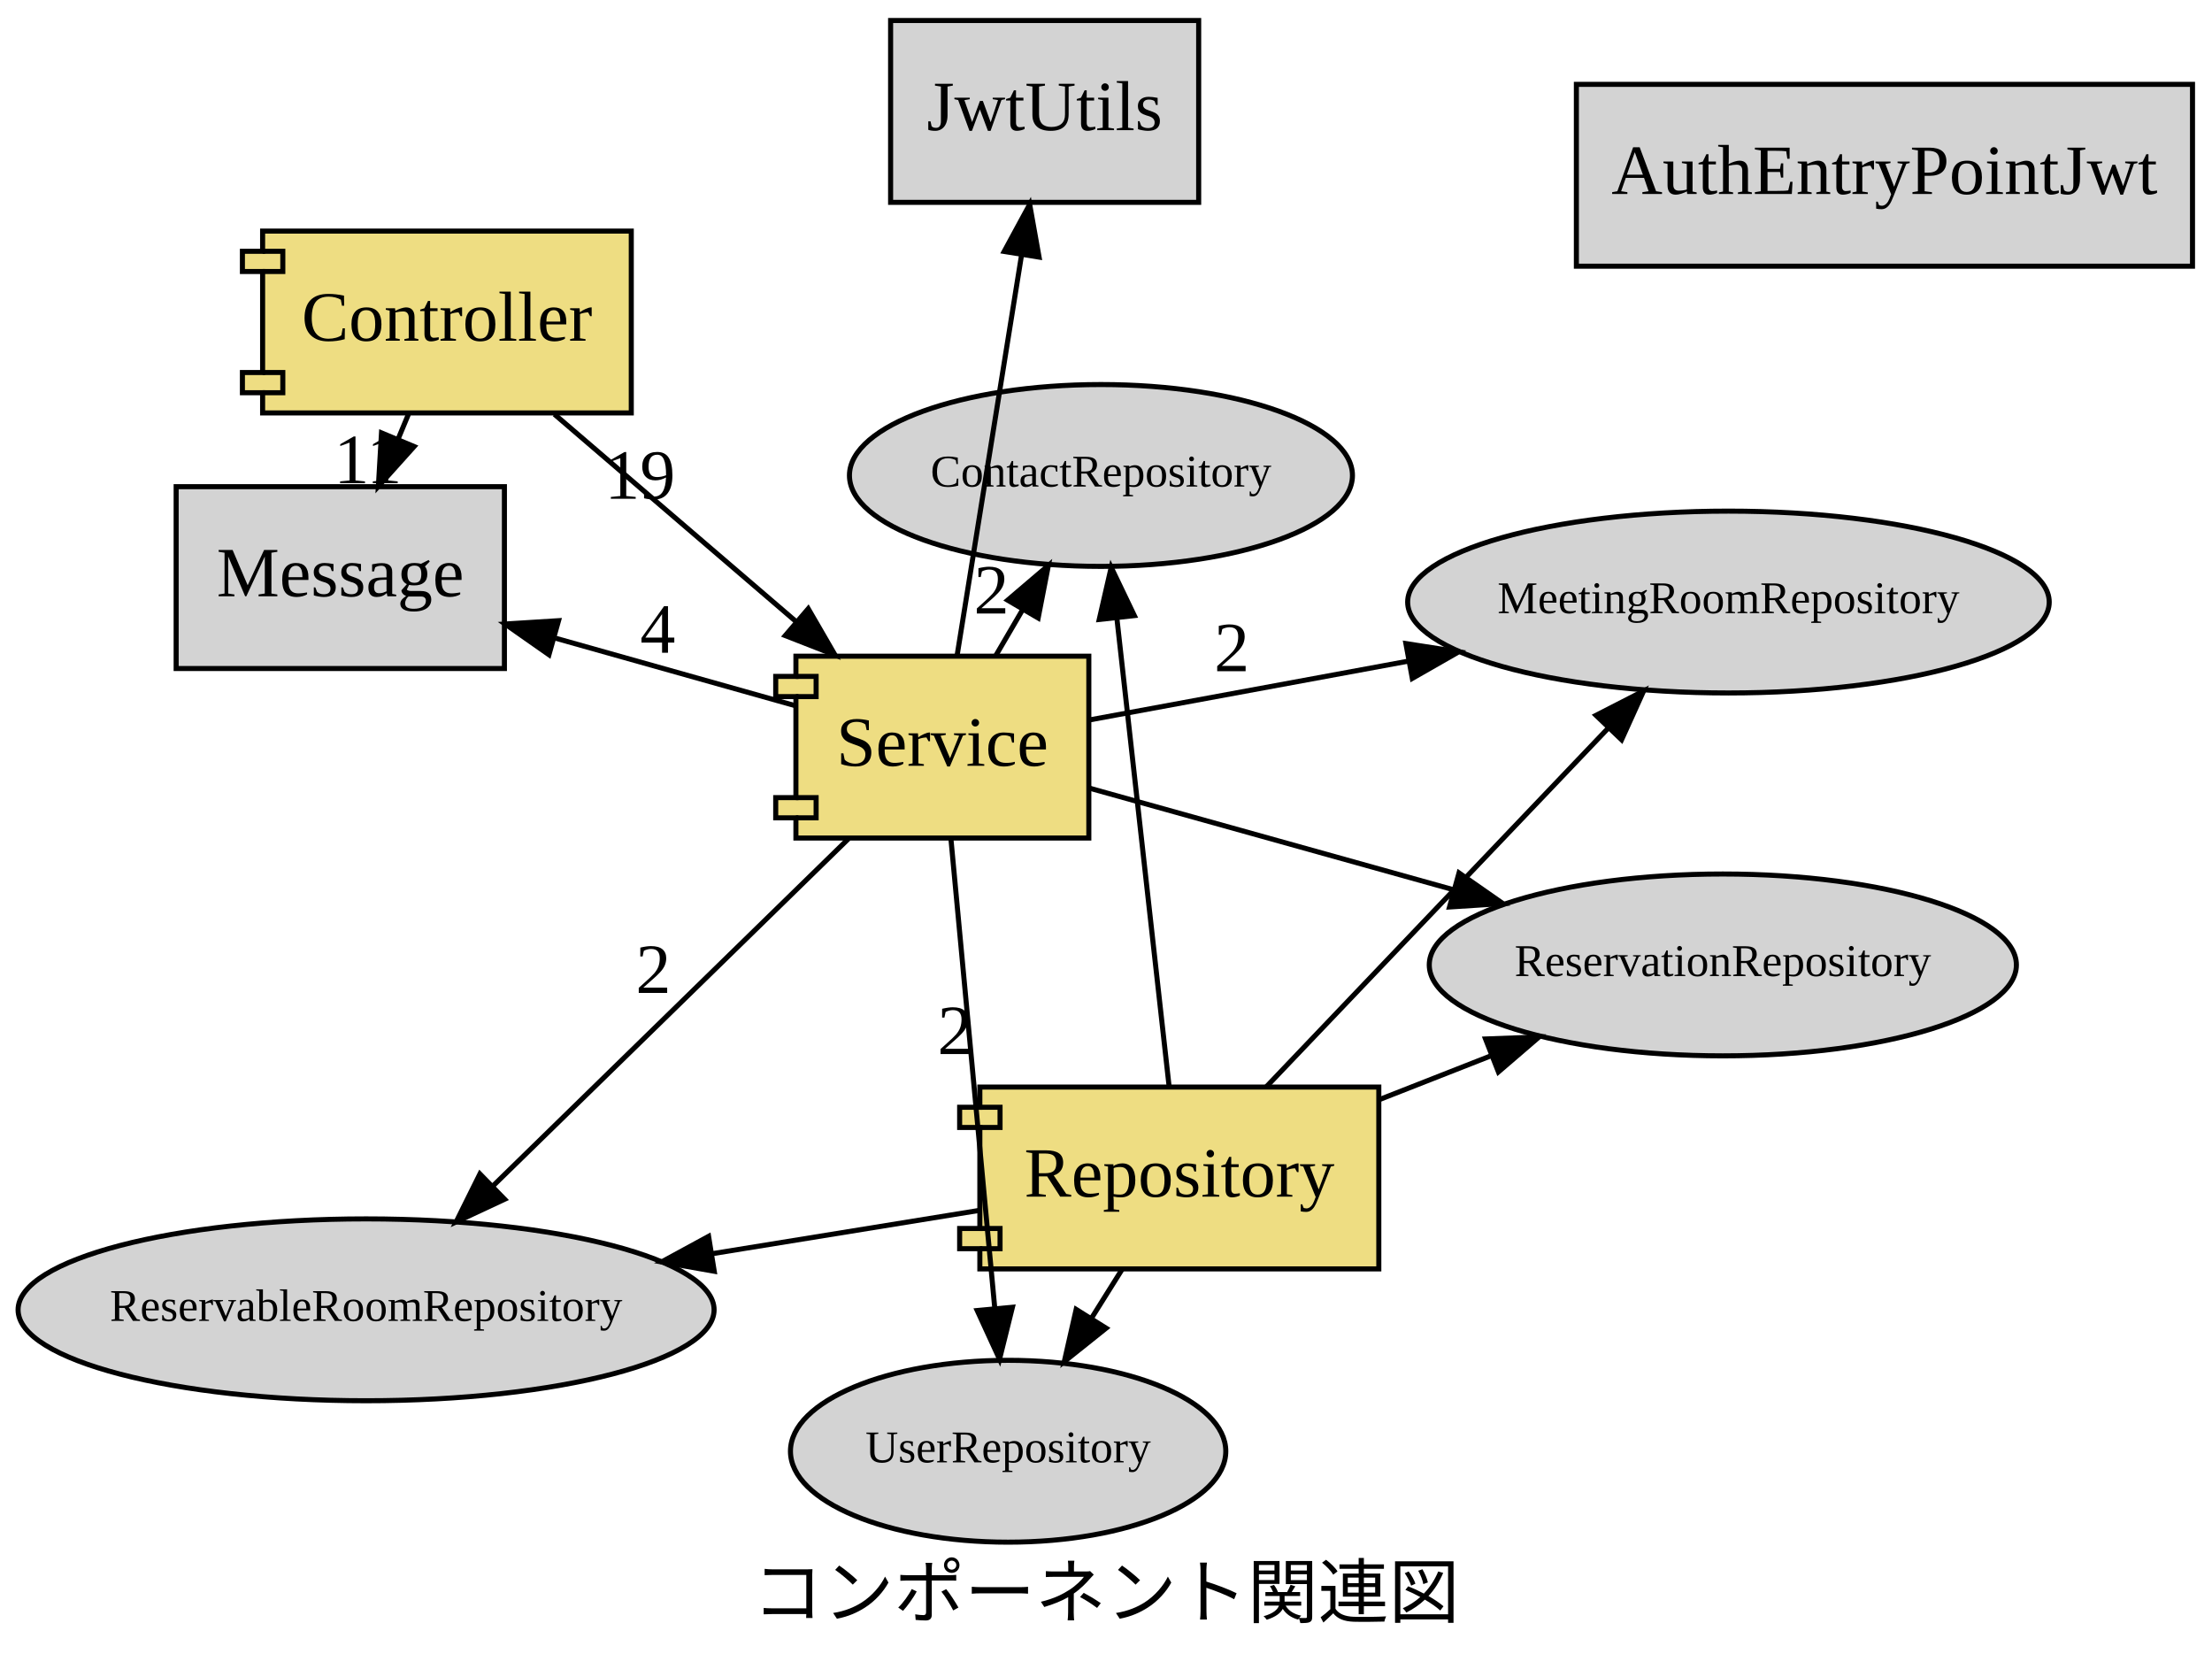
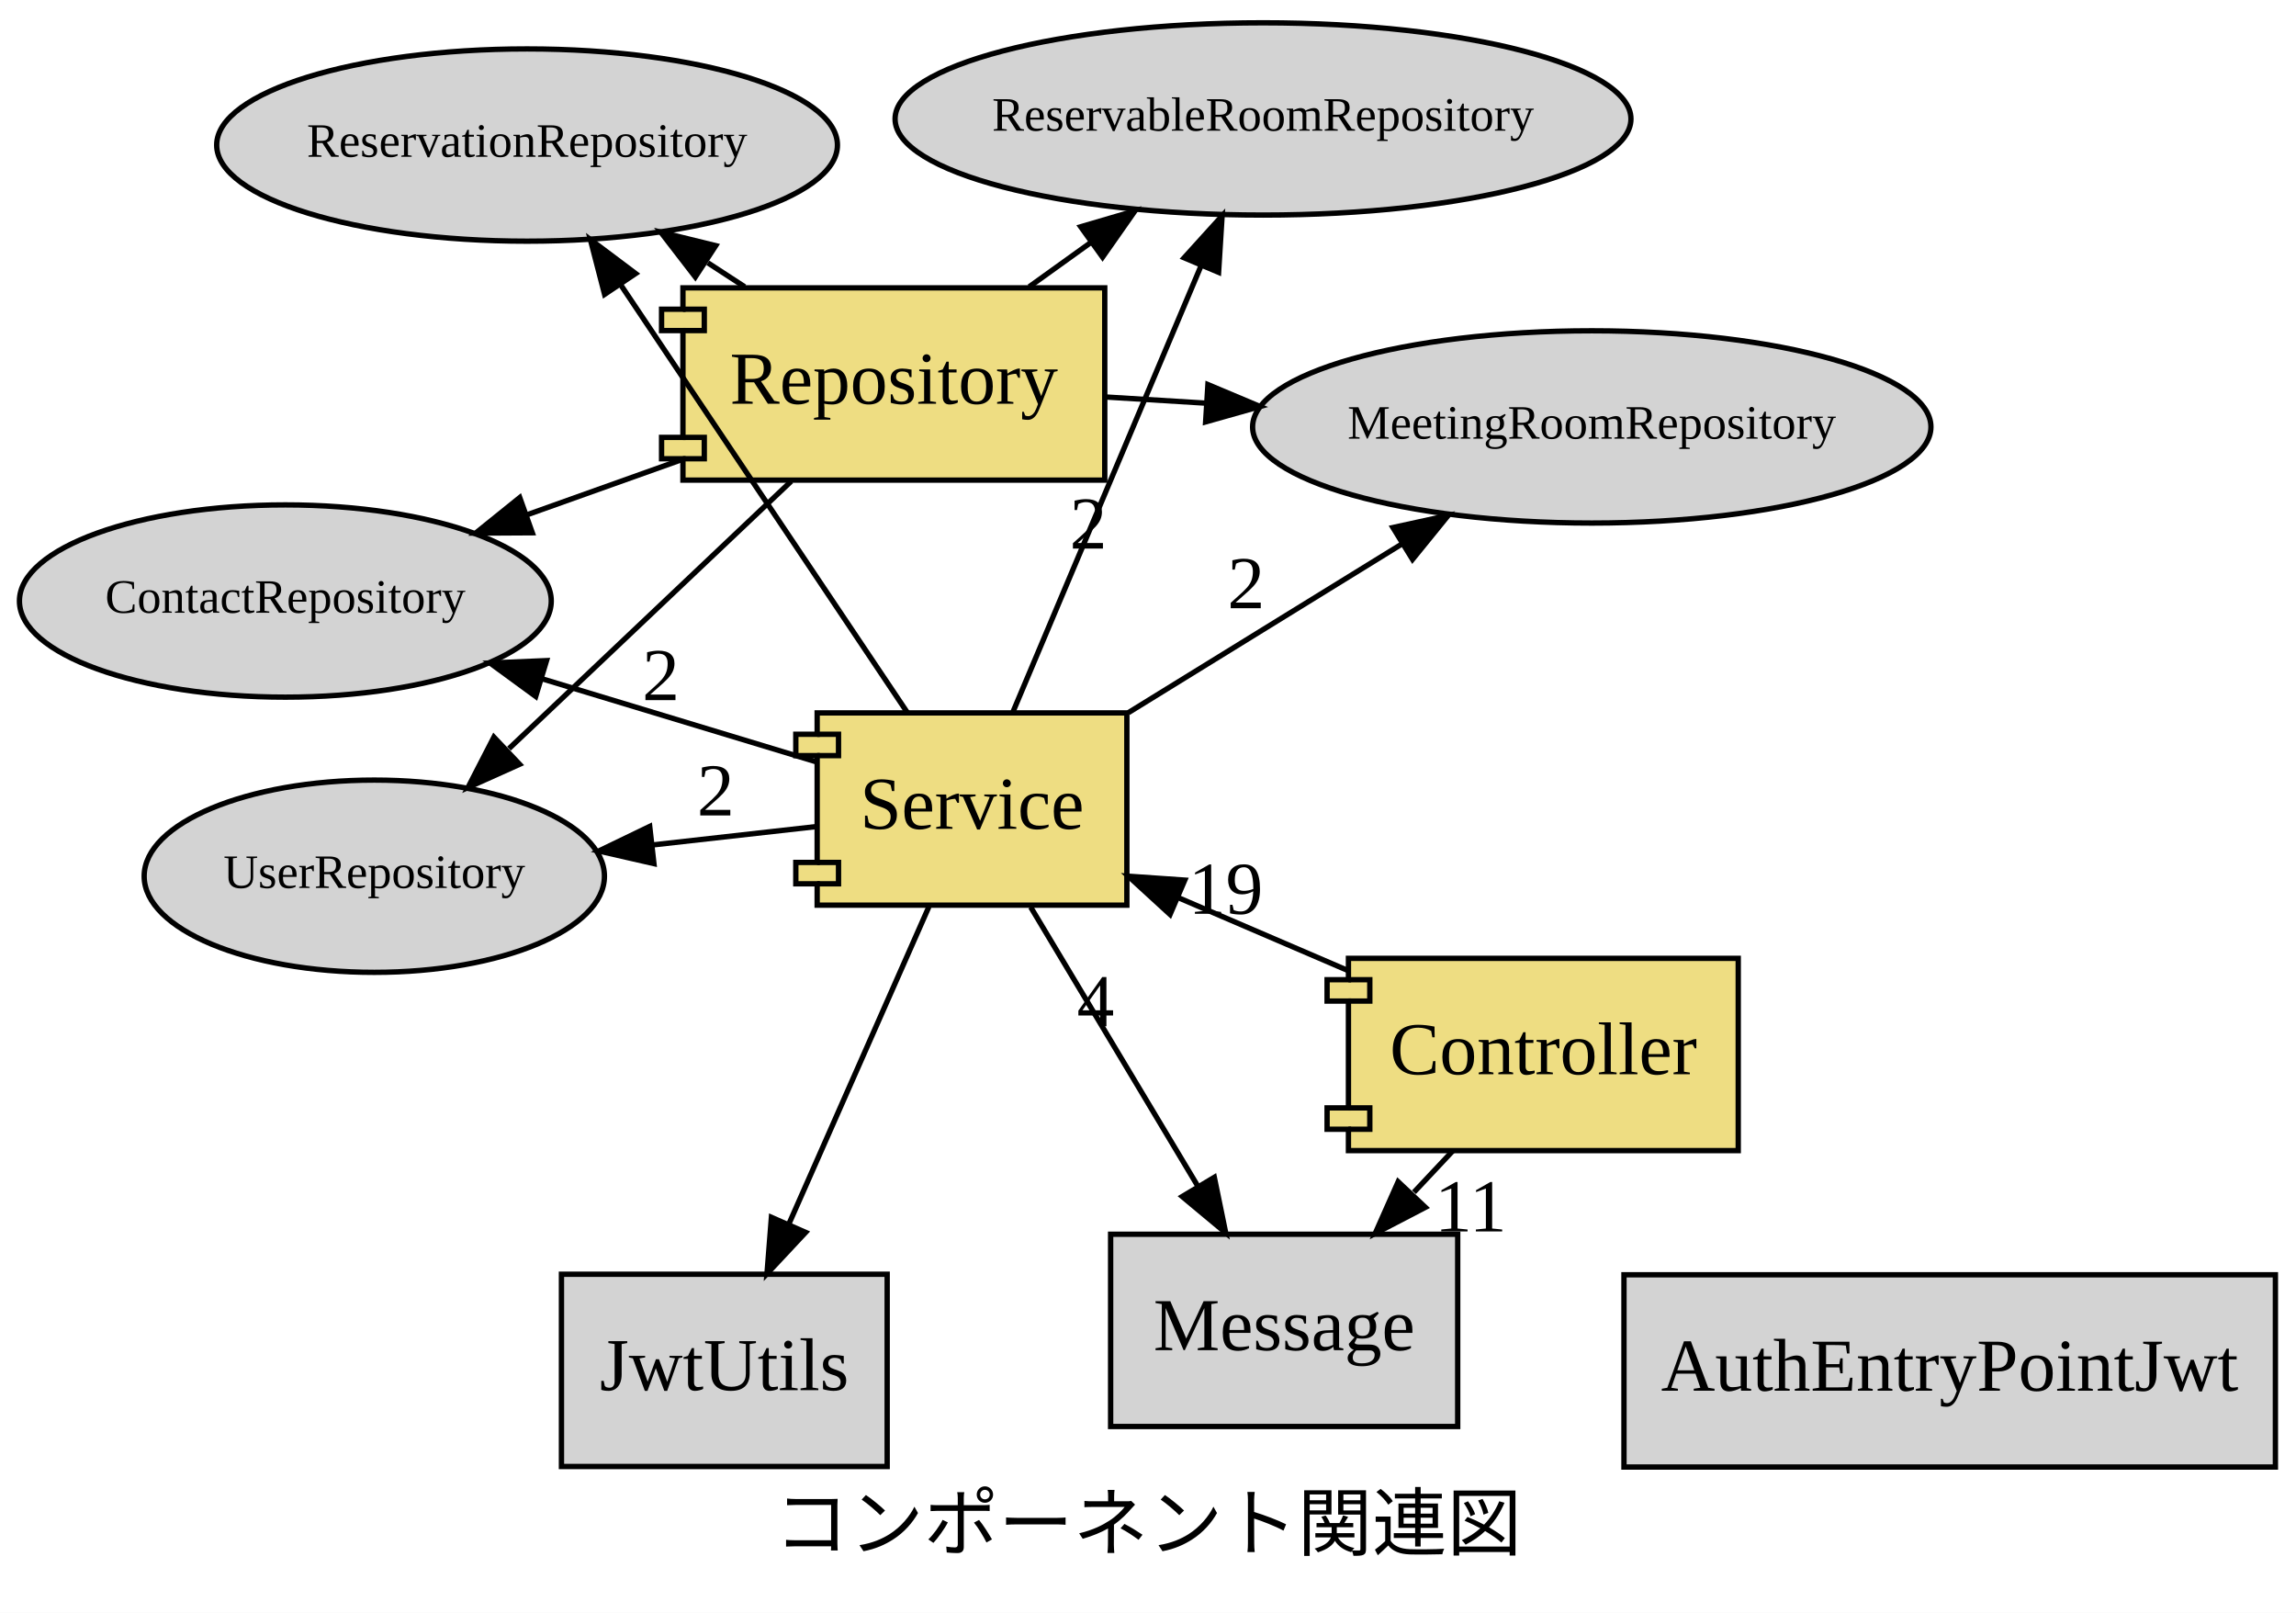
- <svg xmlns="http://www.w3.org/2000/svg" width="438pt" height="332pt" viewBox="0.00 0.00 438.00 332.00">
-   <g id="graph0" class="graph" transform="scale(1 1) rotate(0) translate(4 305)">
-     <polygon fill="white" stroke="transparent" points="-4,27 -4,-305 434,-305 434,27 -4,27" />
-     <text text-anchor="middle" x="215" y="15.2" font-family="Times New Roman,serif" font-size="14.00">コンポーネント関連図
+ <svg xmlns="http://www.w3.org/2000/svg" width="430pt" height="302pt" viewBox="0.00 0.00 430.00 302.00">
+   <g id="graph0" class="graph" transform="scale(1 1) rotate(0) translate(4 275)">
+     <polygon fill="white" stroke="transparent" points="-4,27 -4,-275 426,-275 426,27 -4,27" />
+     <text text-anchor="middle" x="211" y="15.2" font-family="Times New Roman,serif" font-size="14.00">コンポーネント関連図
        </text>
    <g id="node1" class="node">
-       <polygon fill="#eedd82" stroke="black" points="121,-259.25 48,-259.25 48,-255.25 44,-255.25 44,-251.25 48,-251.25 48,-231.25 44,-231.25 44,-227.25 48,-227.25 48,-223.25 121,-223.25 121,-259.25" />
-       <polyline fill="none" stroke="black" points="48,-255.25 52,-255.25 52,-251.25 48,-251.25 " />
-       <polyline fill="none" stroke="black" points="48,-231.25 52,-231.25 52,-227.25 48,-227.25 " />
-       <text text-anchor="middle" x="84.5" y="-237.55" font-family="Times New Roman,serif" font-size="14.00">
+       <polygon fill="#eedd82" stroke="black" points="202.9,-221.1 123.9,-221.1 123.9,-217.1 119.9,-217.1 119.9,-213.1 123.9,-213.1 123.9,-193.1 119.9,-193.1 119.9,-189.1 123.9,-189.1 123.9,-185.1 202.9,-185.1 202.9,-221.1" />
+       <polyline fill="none" stroke="black" points="123.9,-217.1 127.9,-217.1 127.9,-213.1 123.9,-213.1 " />
+       <polyline fill="none" stroke="black" points="123.9,-193.1 127.9,-193.1 127.9,-189.1 123.9,-189.1 " />
+       <text text-anchor="middle" x="163.4" y="-199.4" font-family="Times New Roman,serif" font-size="14.00">
+                 Repository
+             </text>
+     </g>
+     <g id="node2" class="node">
+       <ellipse fill="lightgrey" stroke="black" cx="49.44" cy="-162.46" rx="49.8" ry="18" />
+       <text text-anchor="middle" x="49.44" y="-160.26" font-family="Times New Roman,serif" font-size="9.00">
+                 ContactRepository
+             </text>
+     </g>
+     <g id="edge2" class="edge">
+       <path fill="none" stroke="black" d="M123.86,-189C114.41,-185.63 104.25,-182.01 94.57,-178.56" />
+       <polygon fill="black" stroke="black" points="95.69,-175.24 85.09,-175.18 93.34,-181.83 95.69,-175.24" />
+     </g>
+     <g id="node3" class="node">
+       <ellipse fill="lightgrey" stroke="black" cx="294.11" cy="-195.06" rx="63.52" ry="18" />
+       <text text-anchor="middle" x="294.11" y="-192.86" font-family="Times New Roman,serif" font-size="9.00">
+                 MeetingRoomRepository
+             </text>
+     </g>
+     <g id="edge13" class="edge">
+       <path fill="none" stroke="black" d="M202.97,-200.67C208.99,-200.3 215.35,-199.91 221.81,-199.51" />
+       <polygon fill="black" stroke="black" points="222.22,-202.99 231.99,-198.88 221.79,-196 222.22,-202.99" />
+     </g>
+     <g id="node4" class="node">
+       <ellipse fill="lightgrey" stroke="black" cx="94.71" cy="-247.84" rx="58.13" ry="18" />
+       <text text-anchor="middle" x="94.71" y="-245.64" font-family="Times New Roman,serif" font-size="9.00">
+                 ReservationRepository
+             </text>
+     </g>
+     <g id="edge5" class="edge">
+       <path fill="none" stroke="black" d="M135.46,-221.3C133.19,-222.78 130.87,-224.29 128.56,-225.79" />
+       <polygon fill="black" stroke="black" points="126.22,-223.14 119.75,-231.53 130.04,-229 126.22,-223.14" />
+     </g>
+     <g id="node5" class="node">
+       <ellipse fill="lightgrey" stroke="black" cx="232.54" cy="-252.73" rx="68.91" ry="18" />
+       <text text-anchor="middle" x="232.54" y="-250.53" font-family="Times New Roman,serif" font-size="9.00">
+                 ReservableRoomRepository
+             </text>
+     </g>
+     <g id="edge10" class="edge">
+       <path fill="none" stroke="black" d="M188.75,-221.3C192.5,-223.99 196.39,-226.78 200.25,-229.56" />
+       <polygon fill="black" stroke="black" points="198.4,-232.54 208.57,-235.52 202.49,-226.85 198.4,-232.54" />
+     </g>
+     <g id="node6" class="node">
+       <ellipse fill="lightgrey" stroke="black" cx="66.1" cy="-110.93" rx="43.1" ry="18" />
+       <text text-anchor="middle" x="66.1" y="-108.73" font-family="Times New Roman,serif" font-size="9.00">
+                 UserRepository
+             </text>
+     </g>
+     <g id="edge6" class="edge">
+       <path fill="none" stroke="black" d="M144.18,-184.89C129.04,-170.55 107.82,-150.45 91.32,-134.82" />
+       <polygon fill="black" stroke="black" points="93.31,-131.89 83.65,-127.55 88.5,-136.97 93.31,-131.89" />
+     </g>
+     <g id="node7" class="node">
+       <polygon fill="#eedd82" stroke="black" points="321.54,-95.55 248.54,-95.55 248.54,-91.55 244.54,-91.55 244.54,-87.55 248.54,-87.55 248.54,-67.55 244.54,-67.55 244.54,-63.55 248.54,-63.55 248.54,-59.55 321.54,-59.55 321.54,-95.55" />
+       <polyline fill="none" stroke="black" points="248.54,-91.55 252.54,-91.55 252.54,-87.55 248.54,-87.55 " />
+       <polyline fill="none" stroke="black" points="248.54,-67.55 252.54,-67.55 252.54,-63.55 248.54,-63.55 " />
+       <text text-anchor="middle" x="285.04" y="-73.85" font-family="Times New Roman,serif" font-size="14.00">
                Controller
            </text>
    </g>
-     <g id="node3" class="node">
-       <polygon fill="lightgrey" stroke="black" points="95.88,-208.65 30.88,-208.65 30.88,-172.65 95.88,-172.65 95.88,-208.65" />
-       <text text-anchor="middle" x="63.38" y="-186.95" font-family="Times New Roman,serif" font-size="14.00">
+     <g id="node8" class="node">
+       <polygon fill="#eedd82" stroke="black" points="207.04,-141.51 149.04,-141.51 149.04,-137.51 145.04,-137.51 145.04,-133.51 149.04,-133.51 149.04,-113.51 145.04,-113.51 145.04,-109.51 149.04,-109.51 149.04,-105.51 207.04,-105.51 207.04,-141.51" />
+       <polyline fill="none" stroke="black" points="149.04,-137.51 153.04,-137.51 153.04,-133.51 149.04,-133.51 " />
+       <polyline fill="none" stroke="black" points="149.04,-113.51 153.04,-113.51 153.04,-109.51 149.04,-109.51 " />
+       <text text-anchor="middle" x="178.04" y="-119.81" font-family="Times New Roman,serif" font-size="14.00">
+                 Service
+             </text>
+     </g>
+     <g id="edge1" class="edge">
+       <path fill="none" stroke="black" d="M248.51,-93.24C238.22,-97.66 227,-102.48 216.59,-106.95" />
+       <polygon fill="black" stroke="black" points="215.13,-103.77 207.32,-110.93 217.89,-110.2 215.13,-103.77" />
+       <text text-anchor="middle" x="225.55" y="-103.89" font-family="Times New Roman,serif" font-size="14.00">19
+             </text>
+     </g>
+     <g id="node9" class="node">
+       <polygon fill="lightgrey" stroke="black" points="269,-43.89 204,-43.89 204,-7.89 269,-7.89 269,-43.89" />
+       <text text-anchor="middle" x="236.5" y="-22.19" font-family="Times New Roman,serif" font-size="14.00">
                Message
            </text>
    </g>
    <g id="edge11" class="edge">
-       <path fill="none" stroke="black" d="M76.87,-222.98C76.21,-221.39 75.52,-219.75 74.84,-218.1" />
-       <polygon fill="black" stroke="black" points="78,-216.6 70.92,-208.72 71.54,-219.3 78,-216.6" />
-       <text text-anchor="middle" x="68.85" y="-209.34" font-family="Times New Roman,serif" font-size="14.00">11
+       <path fill="none" stroke="black" d="M268.06,-59.48C265.71,-56.98 263.26,-54.37 260.81,-51.76" />
+       <polygon fill="black" stroke="black" points="262.95,-48.93 253.55,-44.04 257.85,-53.72 262.95,-48.93" />
+       <text text-anchor="middle" x="271.43" y="-44.42" font-family="Times New Roman,serif" font-size="14.00">11
            </text>
    </g>
-     <g id="node6" class="node">
-       <polygon fill="#eedd82" stroke="black" points="211.6,-175.09 153.6,-175.09 153.6,-171.09 149.6,-171.09 149.6,-167.09 153.6,-167.09 153.6,-147.09 149.6,-147.09 149.6,-143.09 153.6,-143.09 153.6,-139.09 211.6,-139.09 211.6,-175.09" />
-       <polyline fill="none" stroke="black" points="153.6,-171.09 157.6,-171.09 157.6,-167.09 153.6,-167.09 " />
-       <polyline fill="none" stroke="black" points="153.6,-147.09 157.6,-147.09 157.6,-143.09 153.6,-143.09 " />
-       <text text-anchor="middle" x="182.6" y="-153.39" font-family="Times New Roman,serif" font-size="14.00">
-                 Service
+     <g id="edge14" class="edge">
+       <path fill="none" stroke="black" d="M148.86,-132.35C133.74,-136.93 114.89,-142.64 97.68,-147.85" />
+       <polygon fill="black" stroke="black" points="96.33,-144.6 87.78,-150.85 98.36,-151.3 96.33,-144.6" />
+       <text text-anchor="middle" x="119.77" y="-143.9" font-family="Times New Roman,serif" font-size="14.00">2
            </text>
    </g>
-     <g id="edge1" class="edge">
-       <path fill="none" stroke="black" d="M105.78,-222.99C119.8,-210.97 138.32,-195.08 153.66,-181.92" />
-       <polygon fill="black" stroke="black" points="156.04,-184.49 161.35,-175.32 151.49,-179.17 156.04,-184.49" />
-       <text text-anchor="middle" x="122.72" y="-206.26" font-family="Times New Roman,serif" font-size="14.00">19
+     <g id="edge9" class="edge">
+       <path fill="none" stroke="black" d="M207.33,-141.56C222.85,-151.14 242.05,-162.97 258.44,-173.07" />
+       <polygon fill="black" stroke="black" points="256.87,-176.22 267.22,-178.48 260.54,-170.26 256.87,-176.22" />
+       <text text-anchor="middle" x="229.38" y="-161.12" font-family="Times New Roman,serif" font-size="14.00">2
            </text>
    </g>
-     <g id="node2" class="node">
-       <polygon fill="#eedd82" stroke="black" points="269.02,-89.79 190.02,-89.79 190.02,-85.79 186.02,-85.79 186.02,-81.79 190.02,-81.79 190.02,-61.79 186.02,-61.79 186.02,-57.79 190.02,-57.79 190.02,-53.79 269.02,-53.79 269.02,-89.79" />
-       <polyline fill="none" stroke="black" points="190.02,-85.79 194.02,-85.79 194.02,-81.79 190.02,-81.79 " />
-       <polyline fill="none" stroke="black" points="190.02,-61.79 194.02,-61.79 194.02,-57.79 190.02,-57.79 " />
-       <text text-anchor="middle" x="229.52" y="-68.09" font-family="Times New Roman,serif" font-size="14.00">
-                 Repository
+     <g id="edge3" class="edge">
+       <path fill="none" stroke="black" d="M165.92,-141.59C151.77,-162.7 128.25,-197.79 112.14,-221.83" />
+       <polygon fill="black" stroke="black" points="109.23,-219.88 106.57,-230.14 115.04,-223.78 109.23,-219.88" />
+     </g>
+     <g id="edge7" class="edge">
+       <path fill="none" stroke="black" d="M185.73,-141.75C194.9,-163.49 210.31,-200.04 220.93,-225.22" />
+       <polygon fill="black" stroke="black" points="217.77,-226.73 224.88,-234.58 224.22,-224.01 217.77,-226.73" />
+       <text text-anchor="middle" x="199.83" y="-172.28" font-family="Times New Roman,serif" font-size="14.00">2
            </text>
    </g>
-     <g id="node7" class="node">
-       <ellipse fill="lightgrey" stroke="black" cx="214" cy="-210.87" rx="49.8" ry="18" />
-       <text text-anchor="middle" x="214" y="-208.67" font-family="Times New Roman,serif" font-size="9.00">
-                 ContactRepository
+     <g id="edge8" class="edge">
+       <path fill="none" stroke="black" d="M148.92,-120.23C139.49,-119.18 128.74,-117.97 118.17,-116.78" />
+       <polygon fill="black" stroke="black" points="118.47,-113.29 108.14,-115.65 117.68,-120.25 118.47,-113.29" />
+       <text text-anchor="middle" x="130.04" y="-122.31" font-family="Times New Roman,serif" font-size="14.00">2
            </text>
    </g>
-     <g id="edge2" class="edge">
-       <path fill="none" stroke="black" d="M227.49,-89.97C224.86,-113.5 220.26,-154.76 217.17,-182.45" />
-       <polygon fill="black" stroke="black" points="213.66,-182.36 216.03,-192.68 220.61,-183.13 213.66,-182.36" />
-     </g>
-     <g id="node8" class="node">
-       <ellipse fill="lightgrey" stroke="black" cx="338.25" cy="-185.81" rx="63.52" ry="18" />
-       <text text-anchor="middle" x="338.25" y="-183.61" font-family="Times New Roman,serif" font-size="9.00">
-                 MeetingRoomRepository
+     <g id="edge4" class="edge">
+       <path fill="none" stroke="black" d="M189.03,-105.15C197.85,-90.42 210.36,-69.54 220.32,-52.91" />
+       <polygon fill="black" stroke="black" points="223.42,-54.55 225.55,-44.17 217.41,-50.95 223.42,-54.55" />
+       <text text-anchor="middle" x="201.18" y="-82.83" font-family="Times New Roman,serif" font-size="14.00">4
            </text>
    </g>
-     <g id="edge13" class="edge">
-       <path fill="none" stroke="black" d="M246.75,-89.85C264.99,-108.98 293.91,-139.31 314.35,-160.75" />
-       <polygon fill="black" stroke="black" points="312.03,-163.38 321.46,-168.21 317.09,-158.55 312.03,-163.38" />
-     </g>
-     <g id="node9" class="node">
-       <ellipse fill="lightgrey" stroke="black" cx="337.14" cy="-113.97" rx="58.13" ry="18" />
-       <text text-anchor="middle" x="337.14" y="-111.77" font-family="Times New Roman,serif" font-size="9.00">
-                 ReservationRepository
-             </text>
-     </g>
-     <g id="edge5" class="edge">
-       <path fill="none" stroke="black" d="M269.29,-87.37C276.37,-90.15 283.8,-93.06 291.03,-95.9" />
-       <polygon fill="black" stroke="black" points="290.15,-99.31 300.74,-99.7 292.7,-92.79 290.15,-99.31" />
-     </g>
-     <g id="node10" class="node">
-       <ellipse fill="lightgrey" stroke="black" cx="68.49" cy="-45.69" rx="68.91" ry="18" />
-       <text text-anchor="middle" x="68.49" y="-43.49" font-family="Times New Roman,serif" font-size="9.00">
-                 ReservableRoomRepository
-             </text>
-     </g>
-     <g id="edge10" class="edge">
-       <path fill="none" stroke="black" d="M189.71,-65.34C173.76,-62.75 154.91,-59.7 136.9,-56.78" />
-       <polygon fill="black" stroke="black" points="137.43,-53.32 127,-55.17 136.31,-60.23 137.43,-53.32" />
-     </g>
    <g id="node11" class="node">
-       <ellipse fill="lightgrey" stroke="black" cx="195.62" cy="-17.69" rx="43.1" ry="18" />
-       <text text-anchor="middle" x="195.62" y="-15.49" font-family="Times New Roman,serif" font-size="9.00">
-                 UserRepository
-             </text>
-     </g>
-     <g id="edge6" class="edge">
-       <path fill="none" stroke="black" d="M218.23,-53.77C216.27,-50.64 214.19,-47.32 212.12,-44.02" />
-       <polygon fill="black" stroke="black" points="215.02,-42.06 206.74,-35.44 209.09,-45.77 215.02,-42.06" />
-     </g>
-     <g id="node4" class="node">
-       <polygon fill="lightgrey" stroke="black" points="430.14,-288.3 308.14,-288.3 308.14,-252.3 430.14,-252.3 430.14,-288.3" />
-       <text text-anchor="middle" x="369.14" y="-266.6" font-family="Times New Roman,serif" font-size="14.00">
-                 AuthEntryPointJwt
-             </text>
-     </g>
-     <g id="node5" class="node">
-       <polygon fill="lightgrey" stroke="black" points="233.35,-300.94 172.35,-300.94 172.35,-264.94 233.35,-264.94 233.35,-300.94" />
-       <text text-anchor="middle" x="202.85" y="-279.24" font-family="Times New Roman,serif" font-size="14.00">
+       <polygon fill="lightgrey" stroke="black" points="162.15,-36.4 101.15,-36.4 101.15,-0.4 162.15,-0.4 162.15,-36.4" />
+       <text text-anchor="middle" x="131.65" y="-14.7" font-family="Times New Roman,serif" font-size="14.00">
                JwtUtils
            </text>
    </g>
-     <g id="edge4" class="edge">
-       <path fill="none" stroke="black" d="M153.44,-165.3C139.19,-169.31 121.76,-174.22 106.05,-178.64" />
-       <polygon fill="black" stroke="black" points="104.7,-175.38 96.02,-181.46 106.6,-182.12 104.7,-175.38" />
-       <text text-anchor="middle" x="126.24" y="-175.77" font-family="Times New Roman,serif" font-size="14.00">4
-             </text>
+     <g id="edge12" class="edge">
+       <path fill="none" stroke="black" d="M169.96,-105.2C162.71,-88.77 151.97,-64.44 143.7,-45.71" />
+       <polygon fill="black" stroke="black" points="146.88,-44.24 139.64,-36.5 140.47,-47.06 146.88,-44.24" />
    </g>
-     <g id="edge12" class="edge">
-       <path fill="none" stroke="black" d="M185.5,-175.12C188.84,-195.85 194.35,-230.12 198.27,-254.46" />
-       <polygon fill="black" stroke="black" points="194.84,-255.22 199.89,-264.53 201.75,-254.1 194.84,-255.22" />
-     </g>
-     <g id="edge14" class="edge">
-       <path fill="none" stroke="black" d="M193.23,-175.3C194.9,-178.16 196.66,-181.18 198.42,-184.18" />
-       <polygon fill="black" stroke="black" points="195.53,-186.18 203.59,-193.05 201.57,-182.65 195.53,-186.18" />
-       <text text-anchor="middle" x="192.32" y="-183.54" font-family="Times New Roman,serif" font-size="14.00">2
-             </text>
-     </g>
-     <g id="edge9" class="edge">
-       <path fill="none" stroke="black" d="M211.88,-162.5C229.67,-165.78 253.1,-170.1 274.95,-174.13" />
-       <polygon fill="black" stroke="black" points="274.38,-177.59 284.85,-175.96 275.65,-170.7 274.38,-177.59" />
-       <text text-anchor="middle" x="239.91" y="-172.12" font-family="Times New Roman,serif" font-size="14.00">2
-             </text>
-     </g>
-     <g id="edge3" class="edge">
-       <path fill="none" stroke="black" d="M211.67,-148.98C231.95,-143.32 259.62,-135.6 283.82,-128.85" />
-       <polygon fill="black" stroke="black" points="284.9,-132.18 293.59,-126.12 283.02,-125.44 284.9,-132.18" />
-     </g>
-     <g id="edge7" class="edge">
-       <path fill="none" stroke="black" d="M164.01,-138.95C144.89,-120.28 114.97,-91.07 93.72,-70.32" />
-       <polygon fill="black" stroke="black" points="95.92,-67.58 86.32,-63.1 91.03,-72.59 95.92,-67.58" />
-       <text text-anchor="middle" x="125.37" y="-108.43" font-family="Times New Roman,serif" font-size="14.00">2
-             </text>
-     </g>
-     <g id="edge8" class="edge">
-       <path fill="none" stroke="black" d="M184.3,-138.87C186.51,-115.28 190.37,-73.93 192.96,-46.18" />
-       <polygon fill="black" stroke="black" points="196.47,-46.2 193.92,-35.92 189.5,-45.55 196.47,-46.2" />
-       <text text-anchor="middle" x="185.13" y="-96.32" font-family="Times New Roman,serif" font-size="14.00">2
+     <g id="node10" class="node">
+       <polygon fill="lightgrey" stroke="black" points="422.14,-36.3 300.14,-36.3 300.14,-0.3 422.14,-0.3 422.14,-36.3" />
+       <text text-anchor="middle" x="361.14" y="-14.6" font-family="Times New Roman,serif" font-size="14.00">
+                 AuthEntryPointJwt
            </text>
    </g>
  </g>
</svg>
